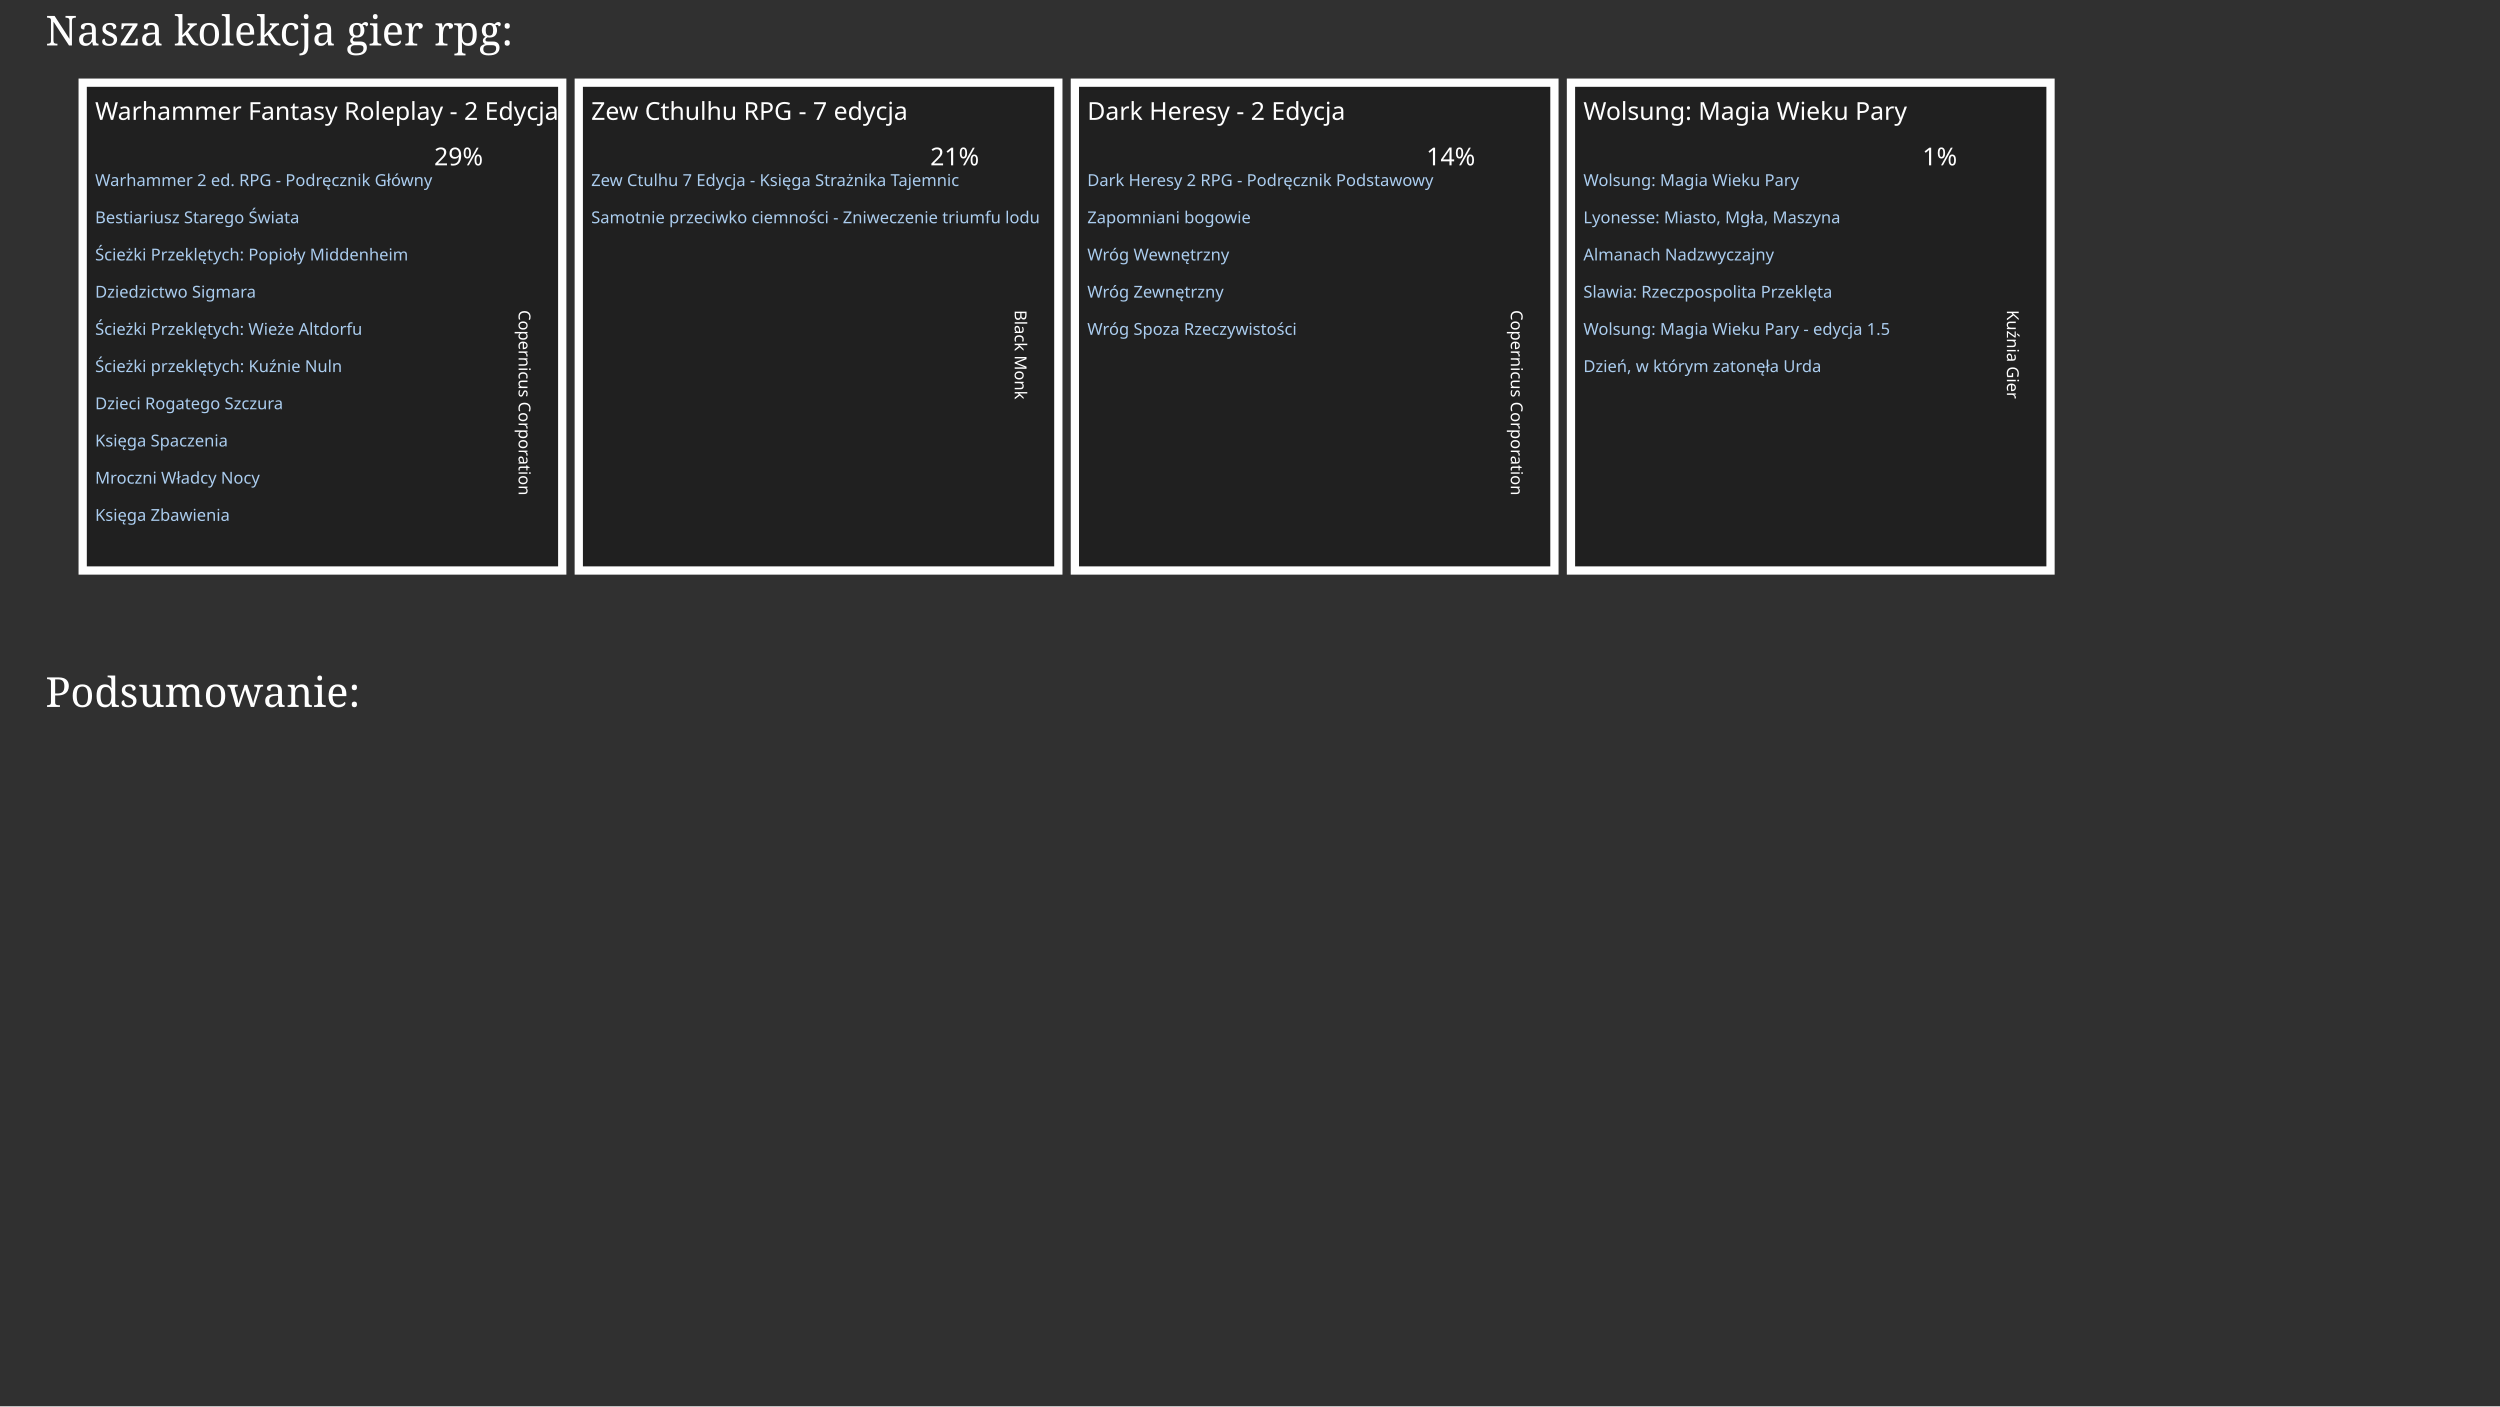
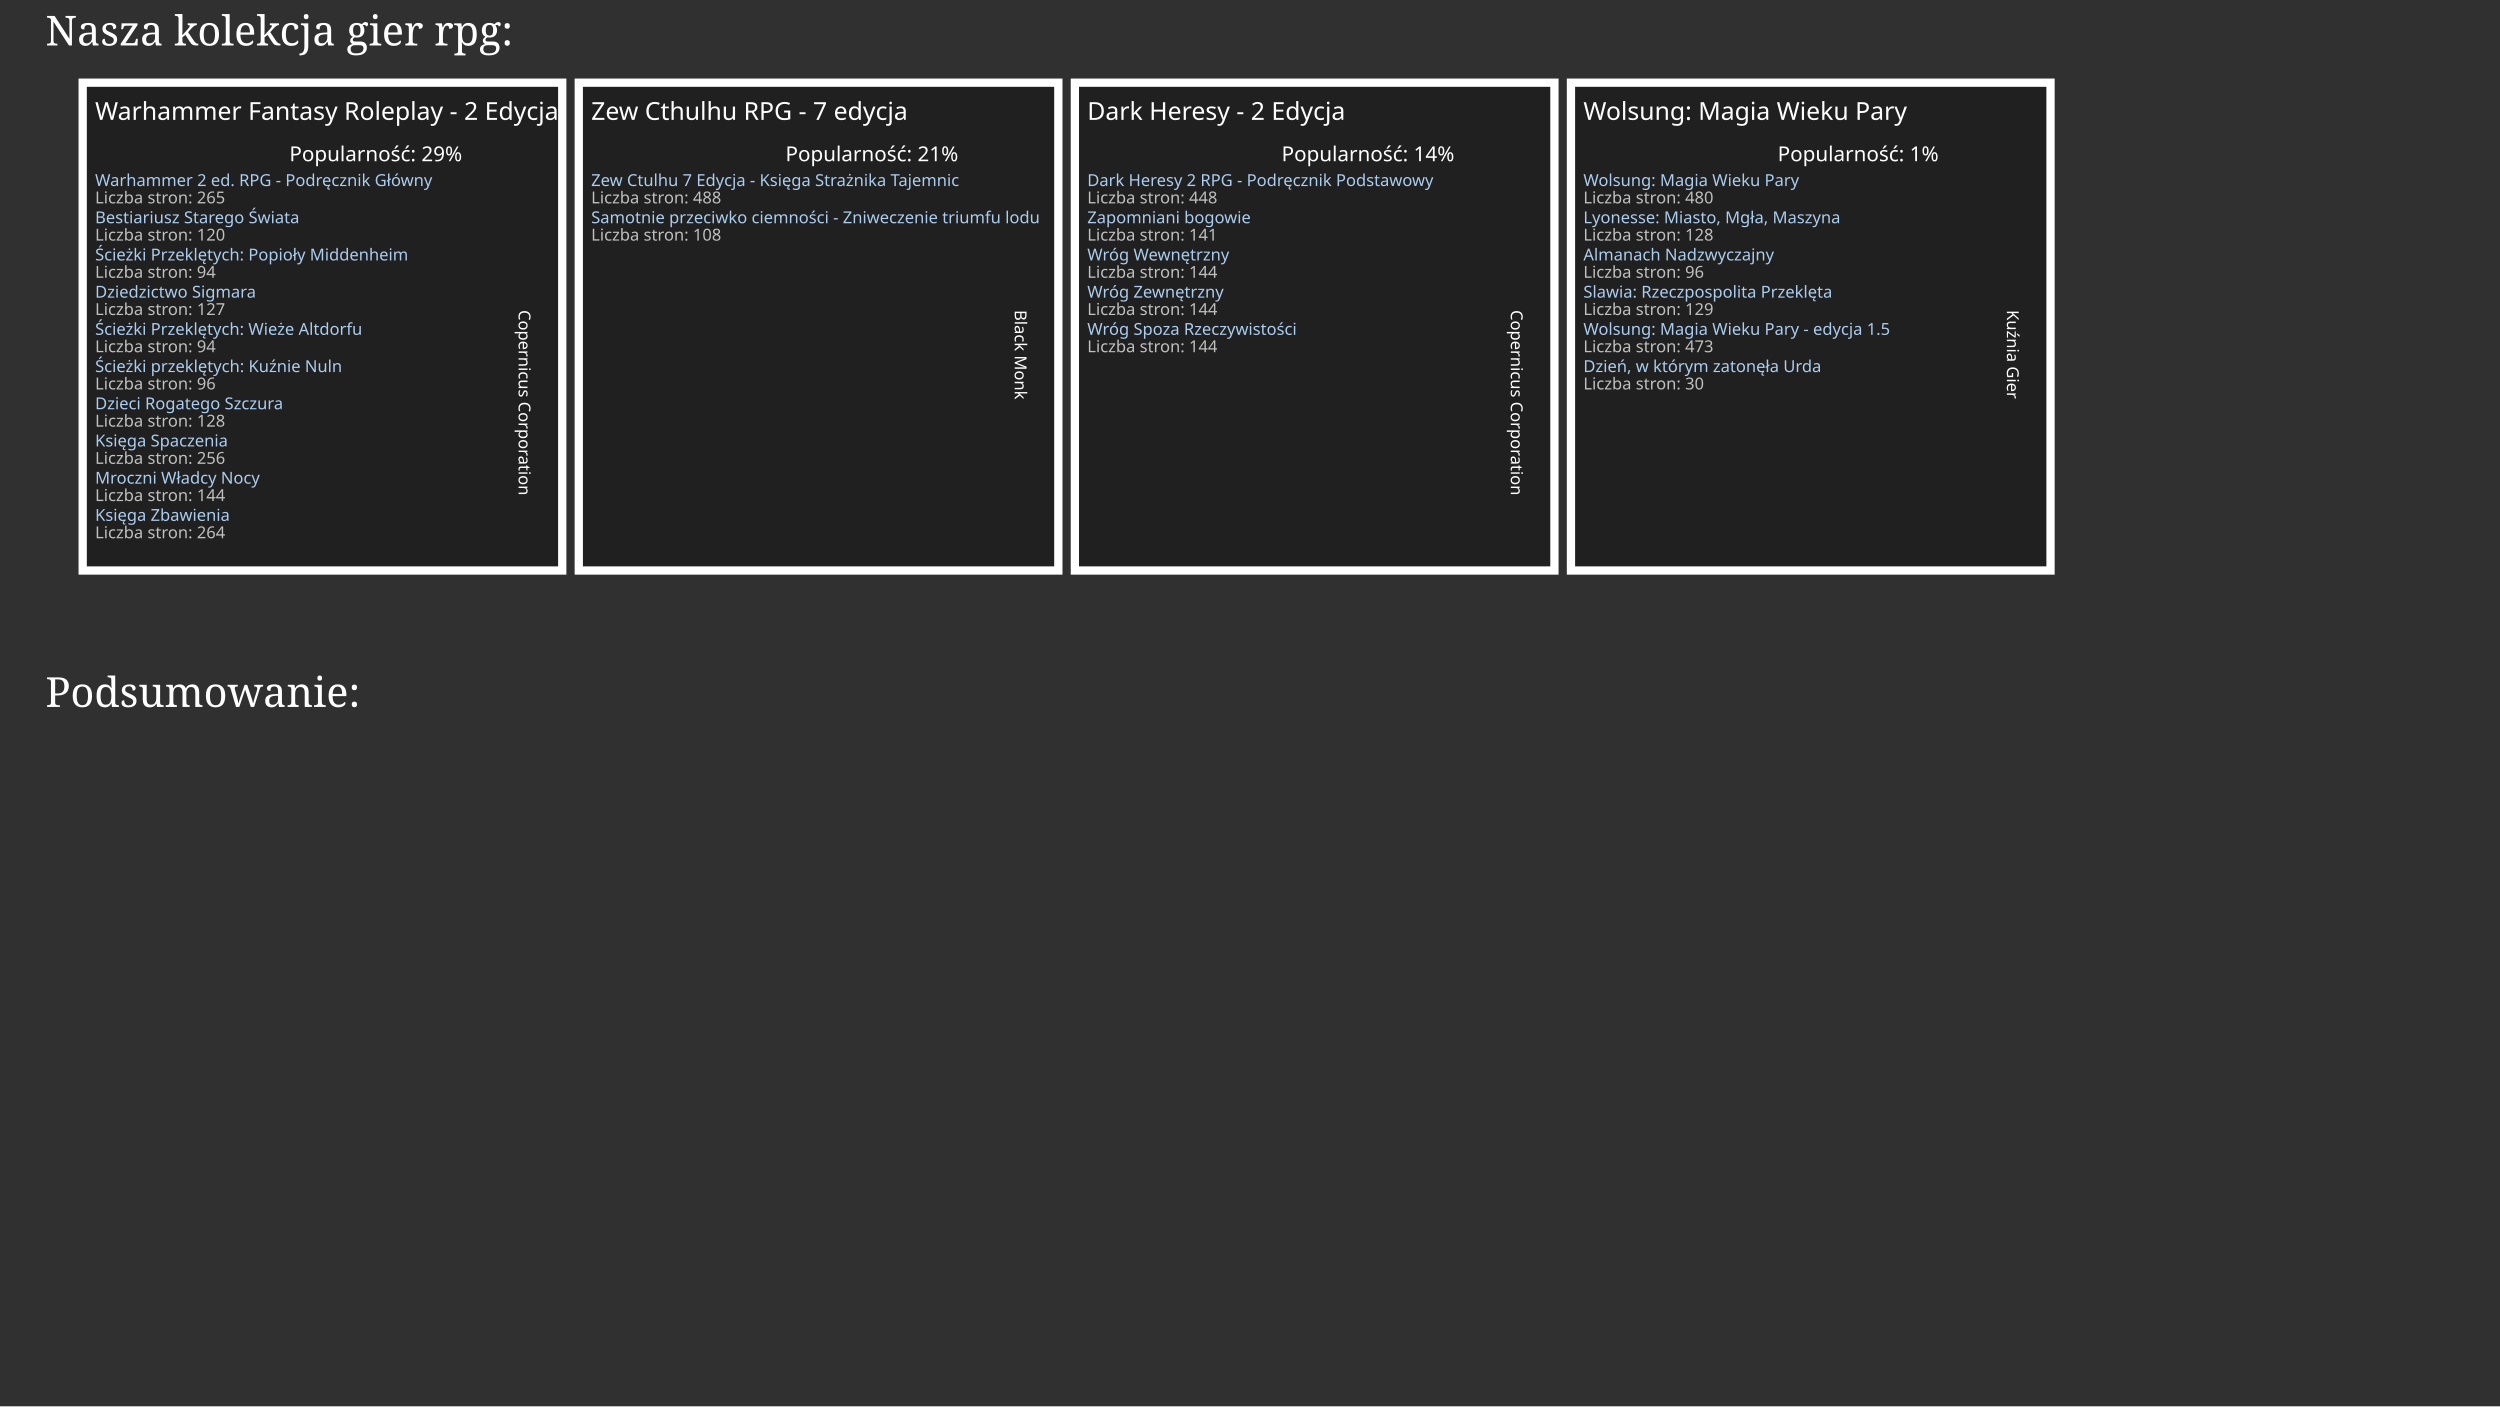
<svg xmlns="http://www.w3.org/2000/svg" xmlns:xlink="http://www.w3.org/1999/xlink" width="80cm" height="45cm" preserveAspectRatio="xMidYMid meet" zoomAndPan="magnify" version="1.1" contentScriptType="application/ecmascript" contentStyleType="text/css">
  <rect width="100%" height="100%" fill="#303030" />
  <text x="055" y="055" font-family="georgia" fill="#ffffff" font-size="50" allign="center">
			Nasza kolekcja gier rpg:
		</text>
  <text x="055" y="855" font-family="georgia" fill="#ffffff" font-size="50">
			Podsumowanie:
		</text>
  <rect x="100" y="100" height="590" width="580" fill="#202020" stroke="white" stroke-width="10" />
  <text writing-mode="horizontal-tb" x="115" y="145" font-family="sans-serif" font-size="30" fill="#ffffff">Warhammer Fantasy Roleplay - 2 Edycja</text>
  <text writing-mode="vertical-rl" x="635" y="375" font-family="sans-serif" font-size="20" fill="#ffffff">Copernicus Corporation</text>
-   <text x="525" y="200" font-family="sans-serif" font-size="30" fill="#ffffff">29%</text>
+   <text x="350" y="195" font-family="sans-serif" font-size="25" fill="#ffffff">
+ 							Popularność: 
+ 							  29%</text>
  <rect x="115" y="170" height="30" width="0" fill="#000000" stroke="black" stroke-width="6">
-     <animate attributeType="XML" attributeName="width" from="0" to="400" dur="1s" fill="freeze" xlink:type="simple" xlink:show="other" xlink:actuate="onLoad" restart="always" calcMode="linear" additive="replace" accumulate="none" />
+     <animate attributeType="XML" attributeName="width" from="0" to="200" dur="1s" fill="freeze" xlink:type="simple" xlink:show="other" xlink:actuate="onLoad" restart="always" calcMode="linear" additive="replace" accumulate="none" />
  </rect>
  <rect x="115" y="170" height="30" width="0" fill="#ffffff" stroke="black" stroke-width="2">
-     <animate attributeType="XML" attributeName="width" from="0" to="116" dur="3s" fill="freeze" xlink:type="simple" xlink:show="other" xlink:actuate="onLoad" restart="always" calcMode="linear" additive="replace" accumulate="none" />
+     <animate attributeType="XML" attributeName="width" from="0" to="58" dur="3s" fill="freeze" xlink:type="simple" xlink:show="other" xlink:actuate="onLoad" restart="always" calcMode="linear" additive="replace" accumulate="none" />
  </rect>
  <text x="115" y="225" font-family="sans-serif" font-size="20" fill="#abcdef">Warhammer 2 ed. RPG - Podręcznik Główny</text>
-   <rect x="115" y="230" height="17" width="0" fill="cccccc" stroke="black" stroke-width="2">
-     <animate attributeType="XML" attributeName="width" from="0" to="NaN" dur="1s" fill="freeze" xlink:type="simple" xlink:show="other" xlink:actuate="onLoad" restart="always" calcMode="linear" additive="replace" accumulate="none" />
-   </rect>
-   <text x="115" y="246" font-family="sans-serif" font-size="20" fill="#fffff0" />
+   <text x="115" y="246" font-family="sans-serif" font-size="20" fill="#C0C0C0">
+ 								Liczba stron: 
+ 								265</text>
  <text x="115" y="270" font-family="sans-serif" font-size="20" fill="#abcdef">Bestiariusz Starego Świata</text>
-   <rect x="115" y="275" height="17" width="0" fill="cccccc" stroke="black" stroke-width="2">
-     <animate attributeType="XML" attributeName="width" from="0" to="NaN" dur="1s" fill="freeze" xlink:type="simple" xlink:show="other" xlink:actuate="onLoad" restart="always" calcMode="linear" additive="replace" accumulate="none" />
-   </rect>
-   <text x="115" y="291" font-family="sans-serif" font-size="20" fill="#fffff0" />
+   <text x="115" y="291" font-family="sans-serif" font-size="20" fill="#C0C0C0">
+ 								Liczba stron: 
+ 								120</text>
  <text x="115" y="315" font-family="sans-serif" font-size="20" fill="#abcdef">Ścieżki Przeklętych: Popioły Middenheim</text>
-   <rect x="115" y="320" height="17" width="0" fill="cccccc" stroke="black" stroke-width="2">
-     <animate attributeType="XML" attributeName="width" from="0" to="NaN" dur="1s" fill="freeze" xlink:type="simple" xlink:show="other" xlink:actuate="onLoad" restart="always" calcMode="linear" additive="replace" accumulate="none" />
-   </rect>
-   <text x="115" y="336" font-family="sans-serif" font-size="20" fill="#fffff0" />
+   <text x="115" y="336" font-family="sans-serif" font-size="20" fill="#C0C0C0">
+ 								Liczba stron: 
+ 								94</text>
  <text x="115" y="360" font-family="sans-serif" font-size="20" fill="#abcdef">Dziedzictwo Sigmara</text>
-   <rect x="115" y="365" height="17" width="0" fill="cccccc" stroke="black" stroke-width="2">
-     <animate attributeType="XML" attributeName="width" from="0" to="NaN" dur="1s" fill="freeze" xlink:type="simple" xlink:show="other" xlink:actuate="onLoad" restart="always" calcMode="linear" additive="replace" accumulate="none" />
-   </rect>
-   <text x="115" y="381" font-family="sans-serif" font-size="20" fill="#fffff0" />
+   <text x="115" y="381" font-family="sans-serif" font-size="20" fill="#C0C0C0">
+ 								Liczba stron: 
+ 								127</text>
  <text x="115" y="405" font-family="sans-serif" font-size="20" fill="#abcdef">Ścieżki Przeklętych: Wieże Altdorfu</text>
-   <rect x="115" y="410" height="17" width="0" fill="cccccc" stroke="black" stroke-width="2">
-     <animate attributeType="XML" attributeName="width" from="0" to="NaN" dur="1s" fill="freeze" xlink:type="simple" xlink:show="other" xlink:actuate="onLoad" restart="always" calcMode="linear" additive="replace" accumulate="none" />
-   </rect>
-   <text x="115" y="426" font-family="sans-serif" font-size="20" fill="#fffff0" />
+   <text x="115" y="426" font-family="sans-serif" font-size="20" fill="#C0C0C0">
+ 								Liczba stron: 
+ 								94</text>
  <text x="115" y="450" font-family="sans-serif" font-size="20" fill="#abcdef">Ścieżki przeklętych: Kuźnie Nuln</text>
-   <rect x="115" y="455" height="17" width="0" fill="cccccc" stroke="black" stroke-width="2">
-     <animate attributeType="XML" attributeName="width" from="0" to="NaN" dur="1s" fill="freeze" xlink:type="simple" xlink:show="other" xlink:actuate="onLoad" restart="always" calcMode="linear" additive="replace" accumulate="none" />
-   </rect>
-   <text x="115" y="471" font-family="sans-serif" font-size="20" fill="#fffff0" />
+   <text x="115" y="471" font-family="sans-serif" font-size="20" fill="#C0C0C0">
+ 								Liczba stron: 
+ 								96</text>
  <text x="115" y="495" font-family="sans-serif" font-size="20" fill="#abcdef">Dzieci Rogatego Szczura</text>
-   <rect x="115" y="500" height="17" width="0" fill="cccccc" stroke="black" stroke-width="2">
-     <animate attributeType="XML" attributeName="width" from="0" to="NaN" dur="1s" fill="freeze" xlink:type="simple" xlink:show="other" xlink:actuate="onLoad" restart="always" calcMode="linear" additive="replace" accumulate="none" />
-   </rect>
-   <text x="115" y="516" font-family="sans-serif" font-size="20" fill="#fffff0" />
+   <text x="115" y="516" font-family="sans-serif" font-size="20" fill="#C0C0C0">
+ 								Liczba stron: 
+ 								128</text>
  <text x="115" y="540" font-family="sans-serif" font-size="20" fill="#abcdef">Księga Spaczenia</text>
-   <rect x="115" y="545" height="17" width="0" fill="cccccc" stroke="black" stroke-width="2">
-     <animate attributeType="XML" attributeName="width" from="0" to="NaN" dur="1s" fill="freeze" xlink:type="simple" xlink:show="other" xlink:actuate="onLoad" restart="always" calcMode="linear" additive="replace" accumulate="none" />
-   </rect>
-   <text x="115" y="561" font-family="sans-serif" font-size="20" fill="#fffff0" />
+   <text x="115" y="561" font-family="sans-serif" font-size="20" fill="#C0C0C0">
+ 								Liczba stron: 
+ 								256</text>
  <text x="115" y="585" font-family="sans-serif" font-size="20" fill="#abcdef">Mroczni Władcy Nocy</text>
-   <rect x="115" y="590" height="17" width="0" fill="cccccc" stroke="black" stroke-width="2">
-     <animate attributeType="XML" attributeName="width" from="0" to="NaN" dur="1s" fill="freeze" xlink:type="simple" xlink:show="other" xlink:actuate="onLoad" restart="always" calcMode="linear" additive="replace" accumulate="none" />
-   </rect>
-   <text x="115" y="606" font-family="sans-serif" font-size="20" fill="#fffff0" />
+   <text x="115" y="606" font-family="sans-serif" font-size="20" fill="#C0C0C0">
+ 								Liczba stron: 
+ 								144</text>
  <text x="115" y="630" font-family="sans-serif" font-size="20" fill="#abcdef">Księga Zbawienia</text>
-   <rect x="115" y="635" height="17" width="0" fill="cccccc" stroke="black" stroke-width="2">
-     <animate attributeType="XML" attributeName="width" from="0" to="NaN" dur="1s" fill="freeze" xlink:type="simple" xlink:show="other" xlink:actuate="onLoad" restart="always" calcMode="linear" additive="replace" accumulate="none" />
-   </rect>
-   <text x="115" y="651" font-family="sans-serif" font-size="20" fill="#fffff0" />
+   <text x="115" y="651" font-family="sans-serif" font-size="20" fill="#C0C0C0">
+ 								Liczba stron: 
+ 								264</text>
  <text x="460" y="NaN" font-family="sans-serif" font-size="20" fill="#ff3d3d" />
  <rect x="460" y="NaN" height="0" width="30" fill="#ff3d3d" stroke="black" stroke-width="2">
    <animate attributeType="XML" attributeName="height" from="0" to="NaN" dur="2s" fill="freeze" xlink:type="simple" xlink:show="other" xlink:actuate="onLoad" restart="always" calcMode="linear" additive="replace" accumulate="none" />
  </rect>
  <text writing-mode="tb-rl" x="475" y="1060" font-family="sans-serif" font-size="20" fill="#ff3d3d" />
  <text x="760" y="NaN" font-family="sans-serif" font-size="20" fill="#ff3d3d" />
  <rect x="760" y="NaN" height="0" width="30" fill="#ff3d3d" stroke="black" stroke-width="2">
    <animate attributeType="XML" attributeName="height" from="0" to="NaN" dur="2s" fill="freeze" xlink:type="simple" xlink:show="other" xlink:actuate="onLoad" restart="always" calcMode="linear" additive="replace" accumulate="none" />
  </rect>
  <text writing-mode="tb-rl" x="775" y="1060" font-family="sans-serif" font-size="20" fill="#ff3d3d" />
  <rect x="700" y="100" height="590" width="580" fill="#202020" stroke="white" stroke-width="10" />
  <text writing-mode="horizontal-tb" x="715" y="145" font-family="sans-serif" font-size="30" fill="#ffffff">Zew Cthulhu RPG - 7 edycja</text>
  <text writing-mode="vertical-rl" x="1235" y="375" font-family="sans-serif" font-size="20" fill="#ffffff">Black Monk</text>
-   <text x="1125" y="200" font-family="sans-serif" font-size="30" fill="#ffffff">21%</text>
+   <text x="950" y="195" font-family="sans-serif" font-size="25" fill="#ffffff">
+ 							Popularność: 
+ 							  21%</text>
  <rect x="715" y="170" height="30" width="0" fill="#000000" stroke="black" stroke-width="6">
-     <animate attributeType="XML" attributeName="width" from="0" to="400" dur="1s" fill="freeze" xlink:type="simple" xlink:show="other" xlink:actuate="onLoad" restart="always" calcMode="linear" additive="replace" accumulate="none" />
+     <animate attributeType="XML" attributeName="width" from="0" to="200" dur="1s" fill="freeze" xlink:type="simple" xlink:show="other" xlink:actuate="onLoad" restart="always" calcMode="linear" additive="replace" accumulate="none" />
  </rect>
  <rect x="715" y="170" height="30" width="0" fill="#ffffff" stroke="black" stroke-width="2">
-     <animate attributeType="XML" attributeName="width" from="0" to="84" dur="3s" fill="freeze" xlink:type="simple" xlink:show="other" xlink:actuate="onLoad" restart="always" calcMode="linear" additive="replace" accumulate="none" />
+     <animate attributeType="XML" attributeName="width" from="0" to="42" dur="3s" fill="freeze" xlink:type="simple" xlink:show="other" xlink:actuate="onLoad" restart="always" calcMode="linear" additive="replace" accumulate="none" />
  </rect>
  <text x="715" y="225" font-family="sans-serif" font-size="20" fill="#abcdef">Zew Ctulhu 7 Edycja - Księga Strażnika Tajemnic</text>
-   <rect x="715" y="230" height="17" width="0" fill="cccccc" stroke="black" stroke-width="2">
-     <animate attributeType="XML" attributeName="width" from="0" to="NaN" dur="1s" fill="freeze" xlink:type="simple" xlink:show="other" xlink:actuate="onLoad" restart="always" calcMode="linear" additive="replace" accumulate="none" />
-   </rect>
-   <text x="715" y="246" font-family="sans-serif" font-size="20" fill="#fffff0" />
+   <text x="715" y="246" font-family="sans-serif" font-size="20" fill="#C0C0C0">
+ 								Liczba stron: 
+ 								488</text>
  <text x="715" y="270" font-family="sans-serif" font-size="20" fill="#abcdef">Samotnie przeciwko ciemności - Zniweczenie triumfu lodu</text>
-   <rect x="715" y="275" height="17" width="0" fill="cccccc" stroke="black" stroke-width="2">
-     <animate attributeType="XML" attributeName="width" from="0" to="NaN" dur="1s" fill="freeze" xlink:type="simple" xlink:show="other" xlink:actuate="onLoad" restart="always" calcMode="linear" additive="replace" accumulate="none" />
-   </rect>
-   <text x="715" y="291" font-family="sans-serif" font-size="20" fill="#fffff0" />
+   <text x="715" y="291" font-family="sans-serif" font-size="20" fill="#C0C0C0">
+ 								Liczba stron: 
+ 								108</text>
  <text x="505" y="NaN" font-family="sans-serif" font-size="20" fill="#ff3d3d" />
  <rect x="505" y="NaN" height="0" width="30" fill="#ff3d3d" stroke="black" stroke-width="2">
    <animate attributeType="XML" attributeName="height" from="0" to="NaN" dur="2s" fill="freeze" xlink:type="simple" xlink:show="other" xlink:actuate="onLoad" restart="always" calcMode="linear" additive="replace" accumulate="none" />
  </rect>
  <text writing-mode="tb-rl" x="520" y="1060" font-family="sans-serif" font-size="20" fill="#ff3d3d" />
  <text x="805" y="NaN" font-family="sans-serif" font-size="20" fill="#ff3d3d" />
  <rect x="805" y="NaN" height="0" width="30" fill="#ff3d3d" stroke="black" stroke-width="2">
    <animate attributeType="XML" attributeName="height" from="0" to="NaN" dur="2s" fill="freeze" xlink:type="simple" xlink:show="other" xlink:actuate="onLoad" restart="always" calcMode="linear" additive="replace" accumulate="none" />
  </rect>
  <text writing-mode="tb-rl" x="820" y="1060" font-family="sans-serif" font-size="20" fill="#ff3d3d" />
  <rect x="1300" y="100" height="590" width="580" fill="#202020" stroke="white" stroke-width="10" />
  <text writing-mode="horizontal-tb" x="1315" y="145" font-family="sans-serif" font-size="30" fill="#ffffff">Dark Heresy - 2 Edycja</text>
  <text writing-mode="vertical-rl" x="1835" y="375" font-family="sans-serif" font-size="20" fill="#ffffff">Copernicus Corporation</text>
-   <text x="1725" y="200" font-family="sans-serif" font-size="30" fill="#ffffff">14%</text>
+   <text x="1550" y="195" font-family="sans-serif" font-size="25" fill="#ffffff">
+ 							Popularność: 
+ 							  14%</text>
  <rect x="1315" y="170" height="30" width="0" fill="#000000" stroke="black" stroke-width="6">
-     <animate attributeType="XML" attributeName="width" from="0" to="400" dur="1s" fill="freeze" xlink:type="simple" xlink:show="other" xlink:actuate="onLoad" restart="always" calcMode="linear" additive="replace" accumulate="none" />
+     <animate attributeType="XML" attributeName="width" from="0" to="200" dur="1s" fill="freeze" xlink:type="simple" xlink:show="other" xlink:actuate="onLoad" restart="always" calcMode="linear" additive="replace" accumulate="none" />
  </rect>
  <rect x="1315" y="170" height="30" width="0" fill="#ffffff" stroke="black" stroke-width="2">
-     <animate attributeType="XML" attributeName="width" from="0" to="56" dur="3s" fill="freeze" xlink:type="simple" xlink:show="other" xlink:actuate="onLoad" restart="always" calcMode="linear" additive="replace" accumulate="none" />
+     <animate attributeType="XML" attributeName="width" from="0" to="28" dur="3s" fill="freeze" xlink:type="simple" xlink:show="other" xlink:actuate="onLoad" restart="always" calcMode="linear" additive="replace" accumulate="none" />
  </rect>
  <text x="1315" y="225" font-family="sans-serif" font-size="20" fill="#abcdef">Dark Heresy 2 RPG - Podręcznik Podstawowy</text>
-   <rect x="1315" y="230" height="17" width="0" fill="cccccc" stroke="black" stroke-width="2">
-     <animate attributeType="XML" attributeName="width" from="0" to="NaN" dur="1s" fill="freeze" xlink:type="simple" xlink:show="other" xlink:actuate="onLoad" restart="always" calcMode="linear" additive="replace" accumulate="none" />
-   </rect>
-   <text x="1315" y="246" font-family="sans-serif" font-size="20" fill="#fffff0" />
+   <text x="1315" y="246" font-family="sans-serif" font-size="20" fill="#C0C0C0">
+ 								Liczba stron: 
+ 								448</text>
  <text x="1315" y="270" font-family="sans-serif" font-size="20" fill="#abcdef">Zapomniani bogowie</text>
-   <rect x="1315" y="275" height="17" width="0" fill="cccccc" stroke="black" stroke-width="2">
-     <animate attributeType="XML" attributeName="width" from="0" to="NaN" dur="1s" fill="freeze" xlink:type="simple" xlink:show="other" xlink:actuate="onLoad" restart="always" calcMode="linear" additive="replace" accumulate="none" />
-   </rect>
-   <text x="1315" y="291" font-family="sans-serif" font-size="20" fill="#fffff0" />
+   <text x="1315" y="291" font-family="sans-serif" font-size="20" fill="#C0C0C0">
+ 								Liczba stron: 
+ 								141</text>
  <text x="1315" y="315" font-family="sans-serif" font-size="20" fill="#abcdef">Wróg Wewnętrzny</text>
-   <rect x="1315" y="320" height="17" width="0" fill="cccccc" stroke="black" stroke-width="2">
-     <animate attributeType="XML" attributeName="width" from="0" to="NaN" dur="1s" fill="freeze" xlink:type="simple" xlink:show="other" xlink:actuate="onLoad" restart="always" calcMode="linear" additive="replace" accumulate="none" />
-   </rect>
-   <text x="1315" y="336" font-family="sans-serif" font-size="20" fill="#fffff0" />
+   <text x="1315" y="336" font-family="sans-serif" font-size="20" fill="#C0C0C0">
+ 								Liczba stron: 
+ 								144</text>
  <text x="1315" y="360" font-family="sans-serif" font-size="20" fill="#abcdef">Wróg Zewnętrzny</text>
-   <rect x="1315" y="365" height="17" width="0" fill="cccccc" stroke="black" stroke-width="2">
-     <animate attributeType="XML" attributeName="width" from="0" to="NaN" dur="1s" fill="freeze" xlink:type="simple" xlink:show="other" xlink:actuate="onLoad" restart="always" calcMode="linear" additive="replace" accumulate="none" />
-   </rect>
-   <text x="1315" y="381" font-family="sans-serif" font-size="20" fill="#fffff0" />
+   <text x="1315" y="381" font-family="sans-serif" font-size="20" fill="#C0C0C0">
+ 								Liczba stron: 
+ 								144</text>
  <text x="1315" y="405" font-family="sans-serif" font-size="20" fill="#abcdef">Wróg Spoza Rzeczywistości</text>
-   <rect x="1315" y="410" height="17" width="0" fill="cccccc" stroke="black" stroke-width="2">
-     <animate attributeType="XML" attributeName="width" from="0" to="NaN" dur="1s" fill="freeze" xlink:type="simple" xlink:show="other" xlink:actuate="onLoad" restart="always" calcMode="linear" additive="replace" accumulate="none" />
-   </rect>
-   <text x="1315" y="426" font-family="sans-serif" font-size="20" fill="#fffff0" />
+   <text x="1315" y="426" font-family="sans-serif" font-size="20" fill="#C0C0C0">
+ 								Liczba stron: 
+ 								144</text>
  <text x="550" y="NaN" font-family="sans-serif" font-size="20" fill="#ff3d3d" />
  <rect x="550" y="NaN" height="0" width="30" fill="#ff3d3d" stroke="black" stroke-width="2">
    <animate attributeType="XML" attributeName="height" from="0" to="NaN" dur="2s" fill="freeze" xlink:type="simple" xlink:show="other" xlink:actuate="onLoad" restart="always" calcMode="linear" additive="replace" accumulate="none" />
  </rect>
  <text writing-mode="tb-rl" x="565" y="1060" font-family="sans-serif" font-size="20" fill="#ff3d3d" />
  <text x="850" y="NaN" font-family="sans-serif" font-size="20" fill="#ff3d3d" />
  <rect x="850" y="NaN" height="0" width="30" fill="#ff3d3d" stroke="black" stroke-width="2">
    <animate attributeType="XML" attributeName="height" from="0" to="NaN" dur="2s" fill="freeze" xlink:type="simple" xlink:show="other" xlink:actuate="onLoad" restart="always" calcMode="linear" additive="replace" accumulate="none" />
  </rect>
  <text writing-mode="tb-rl" x="865" y="1060" font-family="sans-serif" font-size="20" fill="#ff3d3d" />
  <rect x="1900" y="100" height="590" width="580" fill="#202020" stroke="white" stroke-width="10" />
  <text writing-mode="horizontal-tb" x="1915" y="145" font-family="sans-serif" font-size="30" fill="#ffffff">Wolsung: Magia Wieku Pary</text>
  <text writing-mode="vertical-rl" x="2435" y="375" font-family="sans-serif" font-size="20" fill="#ffffff">Kuźnia Gier</text>
-   <text x="2325" y="200" font-family="sans-serif" font-size="30" fill="#ffffff">1%</text>
+   <text x="2150" y="195" font-family="sans-serif" font-size="25" fill="#ffffff">
+ 							Popularność: 
+ 							  1%</text>
  <rect x="1915" y="170" height="30" width="0" fill="#000000" stroke="black" stroke-width="6">
-     <animate attributeType="XML" attributeName="width" from="0" to="400" dur="1s" fill="freeze" xlink:type="simple" xlink:show="other" xlink:actuate="onLoad" restart="always" calcMode="linear" additive="replace" accumulate="none" />
+     <animate attributeType="XML" attributeName="width" from="0" to="200" dur="1s" fill="freeze" xlink:type="simple" xlink:show="other" xlink:actuate="onLoad" restart="always" calcMode="linear" additive="replace" accumulate="none" />
  </rect>
  <rect x="1915" y="170" height="30" width="0" fill="#ffffff" stroke="black" stroke-width="2">
    <animate attributeType="XML" attributeName="width" from="0" to="NaN" dur="3s" fill="freeze" xlink:type="simple" xlink:show="other" xlink:actuate="onLoad" restart="always" calcMode="linear" additive="replace" accumulate="none" />
  </rect>
  <text x="1915" y="225" font-family="sans-serif" font-size="20" fill="#abcdef">Wolsung: Magia Wieku Pary</text>
-   <rect x="1915" y="230" height="17" width="0" fill="cccccc" stroke="black" stroke-width="2">
-     <animate attributeType="XML" attributeName="width" from="0" to="NaN" dur="1s" fill="freeze" xlink:type="simple" xlink:show="other" xlink:actuate="onLoad" restart="always" calcMode="linear" additive="replace" accumulate="none" />
-   </rect>
-   <text x="1915" y="246" font-family="sans-serif" font-size="20" fill="#fffff0" />
+   <text x="1915" y="246" font-family="sans-serif" font-size="20" fill="#C0C0C0">
+ 								Liczba stron: 
+ 								480</text>
  <text x="1915" y="270" font-family="sans-serif" font-size="20" fill="#abcdef">Lyonesse: Miasto, Mgła, Maszyna</text>
-   <rect x="1915" y="275" height="17" width="0" fill="cccccc" stroke="black" stroke-width="2">
-     <animate attributeType="XML" attributeName="width" from="0" to="NaN" dur="1s" fill="freeze" xlink:type="simple" xlink:show="other" xlink:actuate="onLoad" restart="always" calcMode="linear" additive="replace" accumulate="none" />
-   </rect>
-   <text x="1915" y="291" font-family="sans-serif" font-size="20" fill="#fffff0" />
+   <text x="1915" y="291" font-family="sans-serif" font-size="20" fill="#C0C0C0">
+ 								Liczba stron: 
+ 								128</text>
  <text x="1915" y="315" font-family="sans-serif" font-size="20" fill="#abcdef">Almanach Nadzwyczajny</text>
-   <rect x="1915" y="320" height="17" width="0" fill="cccccc" stroke="black" stroke-width="2">
-     <animate attributeType="XML" attributeName="width" from="0" to="NaN" dur="1s" fill="freeze" xlink:type="simple" xlink:show="other" xlink:actuate="onLoad" restart="always" calcMode="linear" additive="replace" accumulate="none" />
-   </rect>
-   <text x="1915" y="336" font-family="sans-serif" font-size="20" fill="#fffff0" />
+   <text x="1915" y="336" font-family="sans-serif" font-size="20" fill="#C0C0C0">
+ 								Liczba stron: 
+ 								96</text>
  <text x="1915" y="360" font-family="sans-serif" font-size="20" fill="#abcdef">Slawia: Rzeczpospolita Przeklęta</text>
-   <rect x="1915" y="365" height="17" width="0" fill="cccccc" stroke="black" stroke-width="2">
-     <animate attributeType="XML" attributeName="width" from="0" to="NaN" dur="1s" fill="freeze" xlink:type="simple" xlink:show="other" xlink:actuate="onLoad" restart="always" calcMode="linear" additive="replace" accumulate="none" />
-   </rect>
-   <text x="1915" y="381" font-family="sans-serif" font-size="20" fill="#fffff0" />
+   <text x="1915" y="381" font-family="sans-serif" font-size="20" fill="#C0C0C0">
+ 								Liczba stron: 
+ 								129</text>
  <text x="1915" y="405" font-family="sans-serif" font-size="20" fill="#abcdef">Wolsung: Magia Wieku Pary - edycja 1.5</text>
-   <rect x="1915" y="410" height="17" width="0" fill="cccccc" stroke="black" stroke-width="2">
-     <animate attributeType="XML" attributeName="width" from="0" to="NaN" dur="1s" fill="freeze" xlink:type="simple" xlink:show="other" xlink:actuate="onLoad" restart="always" calcMode="linear" additive="replace" accumulate="none" />
-   </rect>
-   <text x="1915" y="426" font-family="sans-serif" font-size="20" fill="#fffff0" />
+   <text x="1915" y="426" font-family="sans-serif" font-size="20" fill="#C0C0C0">
+ 								Liczba stron: 
+ 								473</text>
  <text x="1915" y="450" font-family="sans-serif" font-size="20" fill="#abcdef">Dzień, w którym zatonęła Urda</text>
-   <rect x="1915" y="455" height="17" width="0" fill="cccccc" stroke="black" stroke-width="2">
-     <animate attributeType="XML" attributeName="width" from="0" to="NaN" dur="1s" fill="freeze" xlink:type="simple" xlink:show="other" xlink:actuate="onLoad" restart="always" calcMode="linear" additive="replace" accumulate="none" />
-   </rect>
-   <text x="1915" y="471" font-family="sans-serif" font-size="20" fill="#fffff0" />
+   <text x="1915" y="471" font-family="sans-serif" font-size="20" fill="#C0C0C0">
+ 								Liczba stron: 
+ 								30</text>
  <text x="595" y="NaN" font-family="sans-serif" font-size="20" fill="#ff3d3d" />
  <rect x="595" y="NaN" height="0" width="30" fill="#ff3d3d" stroke="black" stroke-width="2">
    <animate attributeType="XML" attributeName="height" from="0" to="NaN" dur="2s" fill="freeze" xlink:type="simple" xlink:show="other" xlink:actuate="onLoad" restart="always" calcMode="linear" additive="replace" accumulate="none" />
  </rect>
  <text writing-mode="tb-rl" x="610" y="1060" font-family="sans-serif" font-size="20" fill="#ff3d3d" />
  <text x="895" y="NaN" font-family="sans-serif" font-size="20" fill="#ff3d3d" />
  <rect x="895" y="NaN" height="0" width="30" fill="#ff3d3d" stroke="black" stroke-width="2">
    <animate attributeType="XML" attributeName="height" from="0" to="NaN" dur="2s" fill="freeze" xlink:type="simple" xlink:show="other" xlink:actuate="onLoad" restart="always" calcMode="linear" additive="replace" accumulate="none" />
  </rect>
  <text writing-mode="tb-rl" x="910" y="1060" font-family="sans-serif" font-size="20" fill="#ff3d3d" />
</svg>
